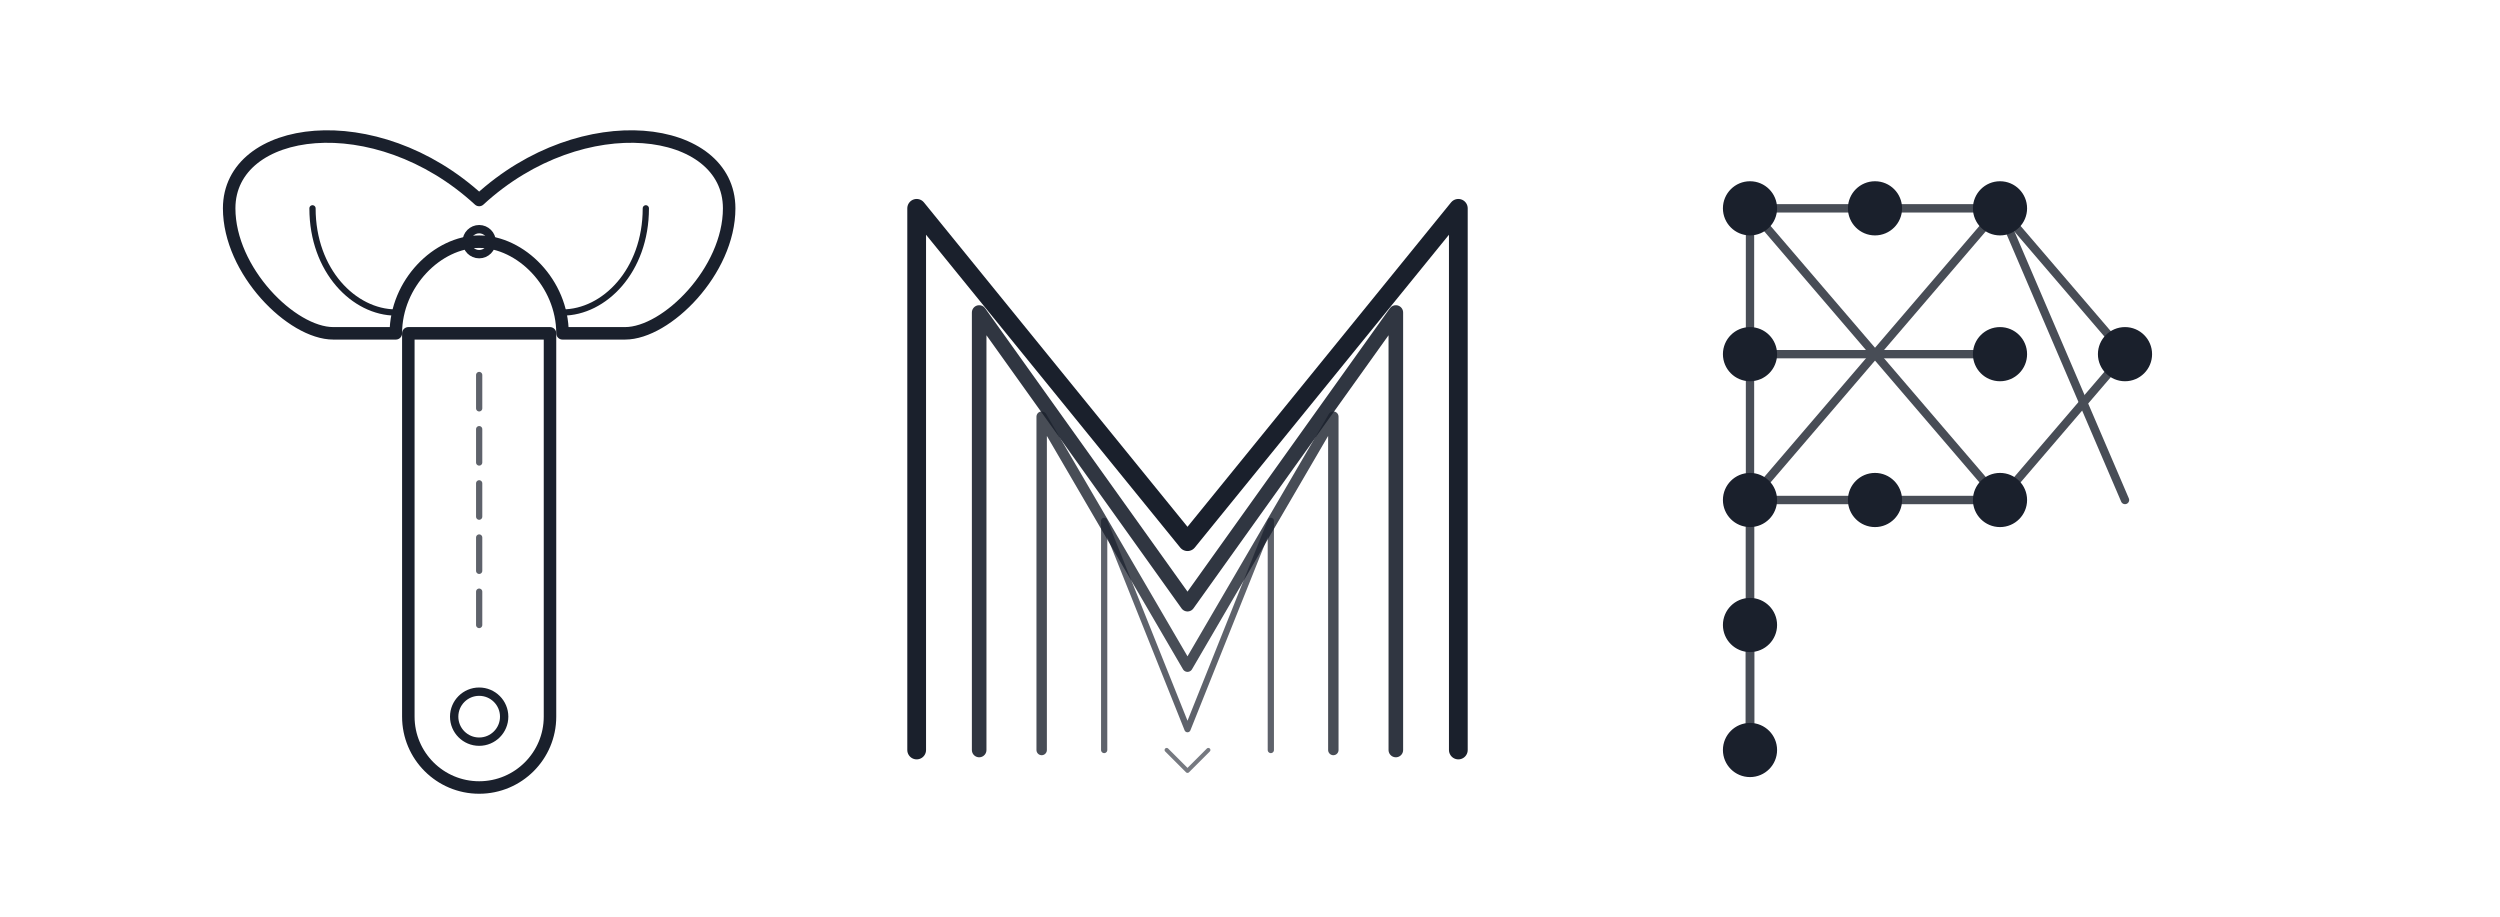
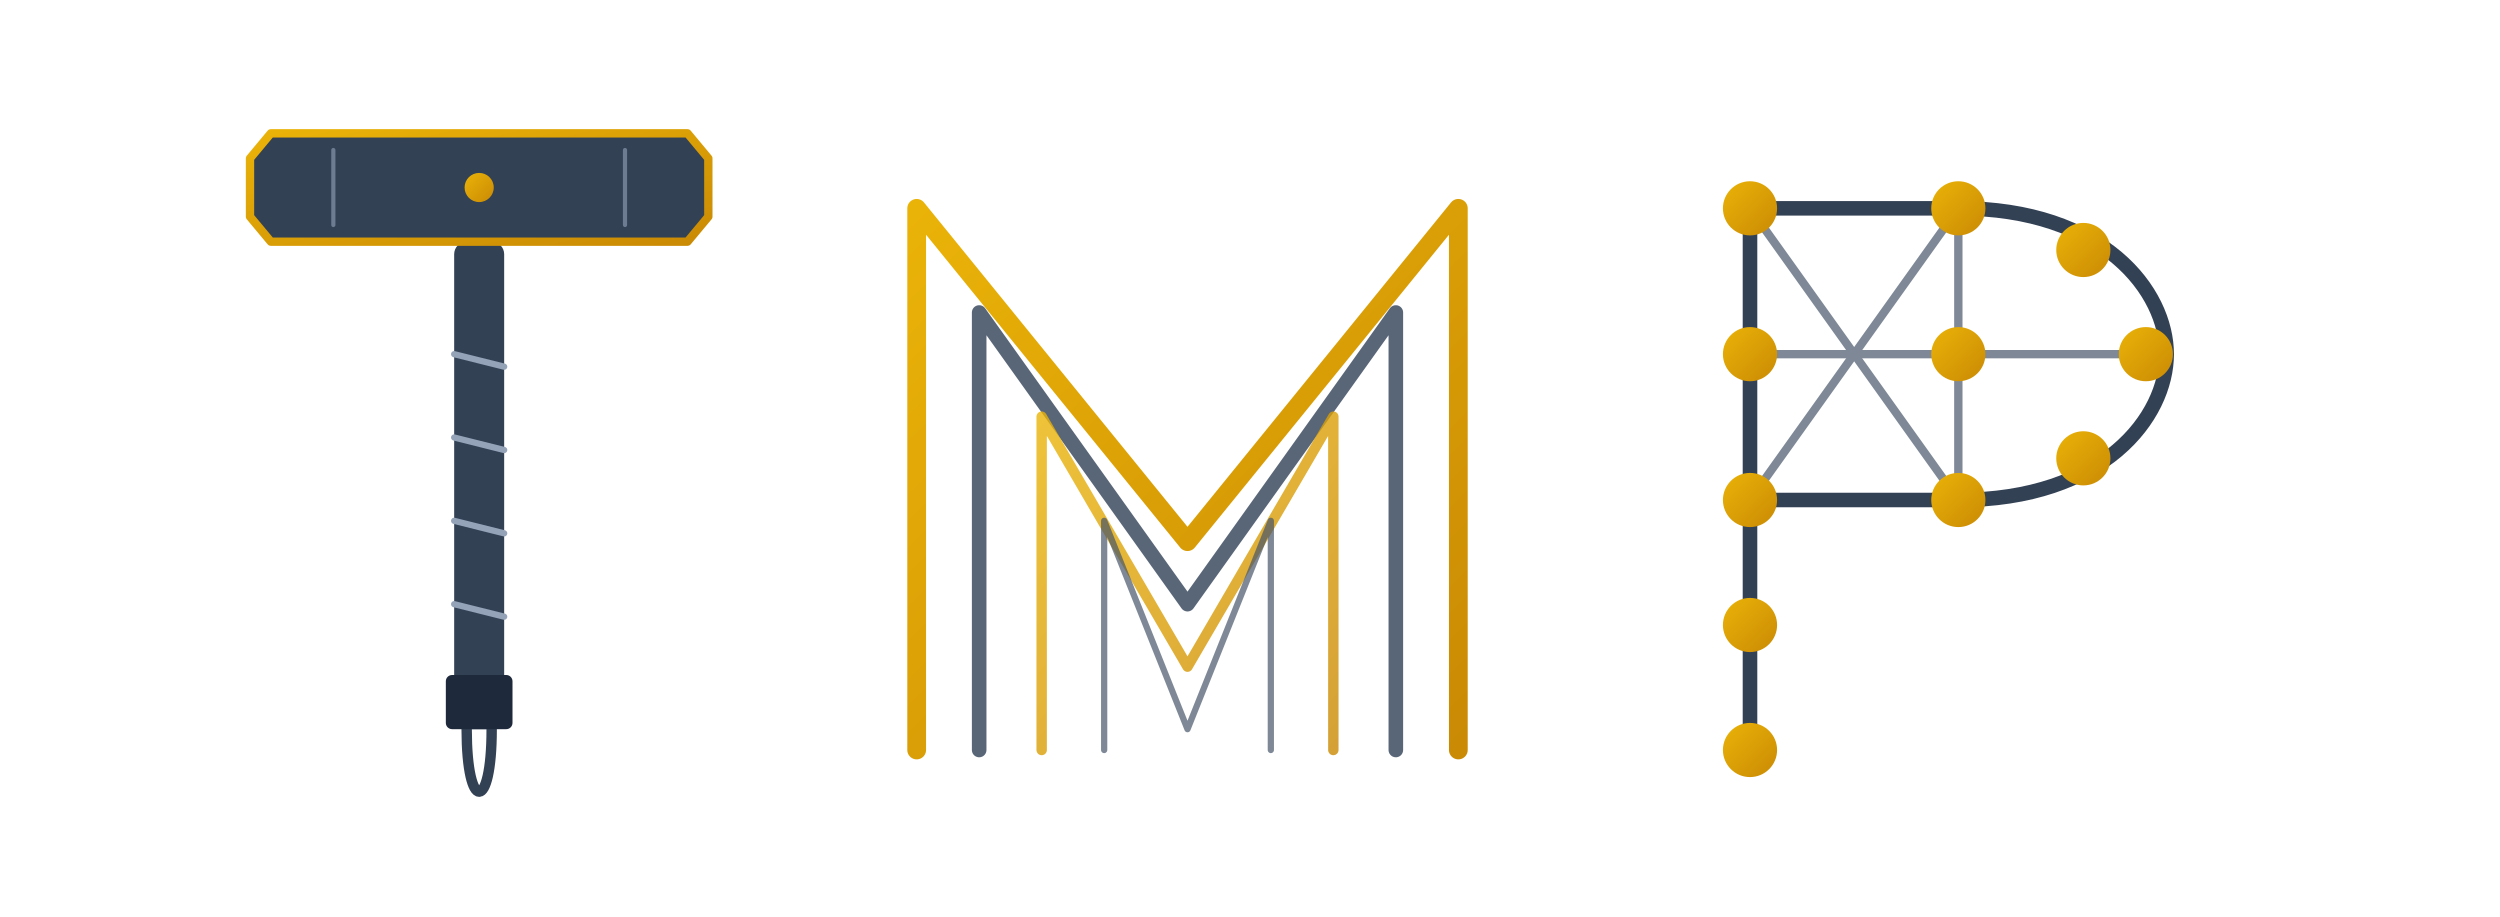
- <svg xmlns="http://www.w3.org/2000/svg" viewBox="0 0 600 220" width="100%" height="100%">
-   <g id="logo-content" transform="translate(10, 10)" stroke="#1a202c" fill="none" stroke-linejoin="round" stroke-linecap="round">
+ <svg xmlns="http://www.w3.org/2000/svg" viewBox="0 0 600 220" width="100%" height="100%" style="background: transparent;">
+   <defs>
+     <linearGradient id="goldGrad" x1="0%" y1="0%" x2="100%" y2="100%">
+       <stop offset="0%" stop-color="#eab308" />
+       <stop offset="100%" stop-color="#ca8a04" />
+     </linearGradient>
+     <linearGradient id="slateGrad" x1="0%" y1="0%" x2="100%" y2="100%">
+       <stop offset="0%" stop-color="#475569" />
+       <stop offset="100%" stop-color="#1e293b" />
+     </linearGradient>
+   </defs>
+   <g transform="translate(10, 10)" fill="none" stroke-linejoin="round" stroke-linecap="round">
    <g id="letter-t" transform="translate(20, 0)">
-       <path d="M 68,70 L 68,162 A 17,17 0 0,0 102,162 L 102,70 Z" stroke-width="3" />
-       <circle cx="85" cy="162" r="6" stroke-width="2" />
-       <line x1="85" y1="80" x2="85" y2="140" stroke-width="1.5" stroke-dasharray="8,5" opacity="0.7" />
-       <path d="M 25,40 C 25,20 60,15 85,38 C 110,15 145,20 145,40 C 145,55 130,70 120,70 L 105,70 C 105,58 95,48 85,48 C 75,48 65,58 65,70 L 50,70 C 40,70 25,55 25,40 Z" stroke-width="3" />
-       <circle cx="85" cy="48" r="3" stroke-width="2" />
-       <path d="M 45,40 C 45,55 55,65 65,65" stroke-width="1.5" />
-       <path d="M 125,40 C 125,55 115,65 105,65" stroke-width="1.5" />
+       <path d="M 82,165 C 82,185 88,185 88,165" stroke="#334155" stroke-width="2.5" />
+       <rect x="79" y="48" width="12" height="117" rx="3" fill="#334155" />
+       <line x1="79" y1="75" x2="91" y2="78" stroke="#94a3b8" stroke-width="1.5" />
+       <line x1="79" y1="95" x2="91" y2="98" stroke="#94a3b8" stroke-width="1.5" />
+       <line x1="79" y1="115" x2="91" y2="118" stroke="#94a3b8" stroke-width="1.5" />
+       <line x1="79" y1="135" x2="91" y2="138" stroke="#94a3b8" stroke-width="1.5" />
+       <rect x="77" y="152" width="16" height="13" rx="1.5" fill="#1e293b" />
+       <path d="M 35,22 L 135,22 L 140,28 L 140,42 L 135,48 L 35,48 L 30,42 L 30,28 Z" fill="#334155" stroke="url(#goldGrad)" stroke-width="2" />
+       <line x1="85" y1="22" x2="85" y2="48" stroke="url(#goldGrad)" stroke-width="1.5" opacity="0.8" />
+       <circle cx="85" cy="35" r="3.5" fill="url(#goldGrad)" stroke="none" />
+       <line x1="50" y1="26" x2="50" y2="44" stroke="#94a3b8" stroke-width="1" opacity="0.6" />
+       <line x1="120" y1="26" x2="120" y2="44" stroke="#94a3b8" stroke-width="1" opacity="0.6" />
    </g>
-     <g id="letter-m" transform="translate(200, 20)" stroke-width="3">
-       <path d="M 10,150 L 10,20 L 75,100 L 140,20 L 140,150" stroke-width="4.5" />
-       <path d="M 25,150 L 25,45 L 75,115 L 125,45 L 125,150" stroke-width="3.5" opacity="0.9" />
-       <path d="M 40,150 L 40,70 L 75,130 L 110,70 L 110,150" stroke-width="2.5" opacity="0.8" />
-       <path d="M 55,150 L 55,95 L 75,145 L 95,95 L 95,150" stroke-width="1.5" opacity="0.7" />
-       <path d="M 70,150 L 75,155 L 80,150" stroke-width="1.0" opacity="0.6" />
+     <g id="letter-m" transform="translate(200, 20)">
+       <path d="M 10,150 L 10,20 L 75,100 L 140,20 L 140,150" stroke="url(#goldGrad)" stroke-width="4.5" />
+       <path d="M 25,150 L 25,45 L 75,115 L 125,45 L 125,150" stroke="#475569" stroke-width="3.5" opacity="0.9" />
+       <path d="M 40,150 L 40,70 L 75,130 L 110,70 L 110,150" stroke="url(#goldGrad)" stroke-width="2.5" opacity="0.8" />
+       <path d="M 55,150 L 55,95 L 75,145 L 95,95 L 95,150" stroke="#475569" stroke-width="1.5" opacity="0.7" />
    </g>
    <g id="letter-p" transform="translate(390, 20)">
-       <g stroke-width="2" opacity="0.8">
-         <line x1="20" y1="20" x2="20" y2="150" />
-         <line x1="20" y1="20" x2="80" y2="20" />
-         <line x1="80" y1="20" x2="110" y2="55" />
-         <line x1="110" y1="55" x2="80" y2="90" />
-         <line x1="80" y1="90" x2="20" y2="90" />
-         <line x1="20" y1="20" x2="80" y2="90" />
-         <line x1="20" y1="90" x2="80" y2="20" />
-         <line x1="80" y1="20" x2="110" y2="90" />
-         <line x1="20" y1="55" x2="80" y2="55" />
-         <line x1="20" y1="90" x2="20" y2="150" />
-         <line x1="20" y1="120" x2="20" y2="150" />
+       <path d="M 20,20 L 20,150" stroke="#334155" stroke-width="3.5" />
+       <path d="M 20,20 L 70,20 C 105,20 120,40 120,55 C 120,70 105,90 70,90 L 20,90" stroke="#334155" stroke-width="3.5" />
+       <g stroke="#475569" stroke-width="2" opacity="0.7">
+         <line x1="20" y1="20" x2="70" y2="90" />
+         <line x1="20" y1="90" x2="70" y2="20" />
+         <line x1="20" y1="55" x2="115" y2="55" />
+         <line x1="70" y1="20" x2="70" y2="90" />
      </g>
-       <circle cx="20" cy="20" r="6" fill="#1a202c" stroke-width="1" />
-       <circle cx="20" cy="55" r="6" fill="#1a202c" stroke-width="1" />
-       <circle cx="20" cy="90" r="6" fill="#1a202c" stroke-width="1" />
-       <circle cx="20" cy="120" r="6" fill="#1a202c" stroke-width="1" />
-       <circle cx="20" cy="150" r="6" fill="#1a202c" stroke-width="1" />
-       <circle cx="50" cy="20" r="6" fill="#1a202c" stroke-width="1" />
-       <circle cx="80" cy="20" r="6" fill="#1a202c" stroke-width="1" />
-       <circle cx="110" cy="55" r="6" fill="#1a202c" stroke-width="1" />
-       <circle cx="80" cy="90" r="6" fill="#1a202c" stroke-width="1" />
-       <circle cx="50" cy="90" r="6" fill="#1a202c" stroke-width="1" />
-       <circle cx="80" cy="55" r="6" fill="#1a202c" stroke-width="1" />
+       <circle cx="20" cy="20" r="6.5" fill="url(#goldGrad)" />
+       <circle cx="20" cy="55" r="6.5" fill="url(#goldGrad)" />
+       <circle cx="20" cy="90" r="6.5" fill="url(#goldGrad)" />
+       <circle cx="20" cy="120" r="6.5" fill="url(#goldGrad)" />
+       <circle cx="20" cy="150" r="6.5" fill="url(#goldGrad)" />
+       <circle cx="70" cy="20" r="6.5" fill="url(#goldGrad)" />
+       <circle cx="100" cy="30" r="6.5" fill="url(#goldGrad)" />
+       <circle cx="115" cy="55" r="6.5" fill="url(#goldGrad)" />
+       <circle cx="100" cy="80" r="6.5" fill="url(#goldGrad)" />
+       <circle cx="70" cy="90" r="6.5" fill="url(#goldGrad)" />
+       <circle cx="70" cy="55" r="6.5" fill="url(#goldGrad)" />
    </g>
  </g>
</svg>
